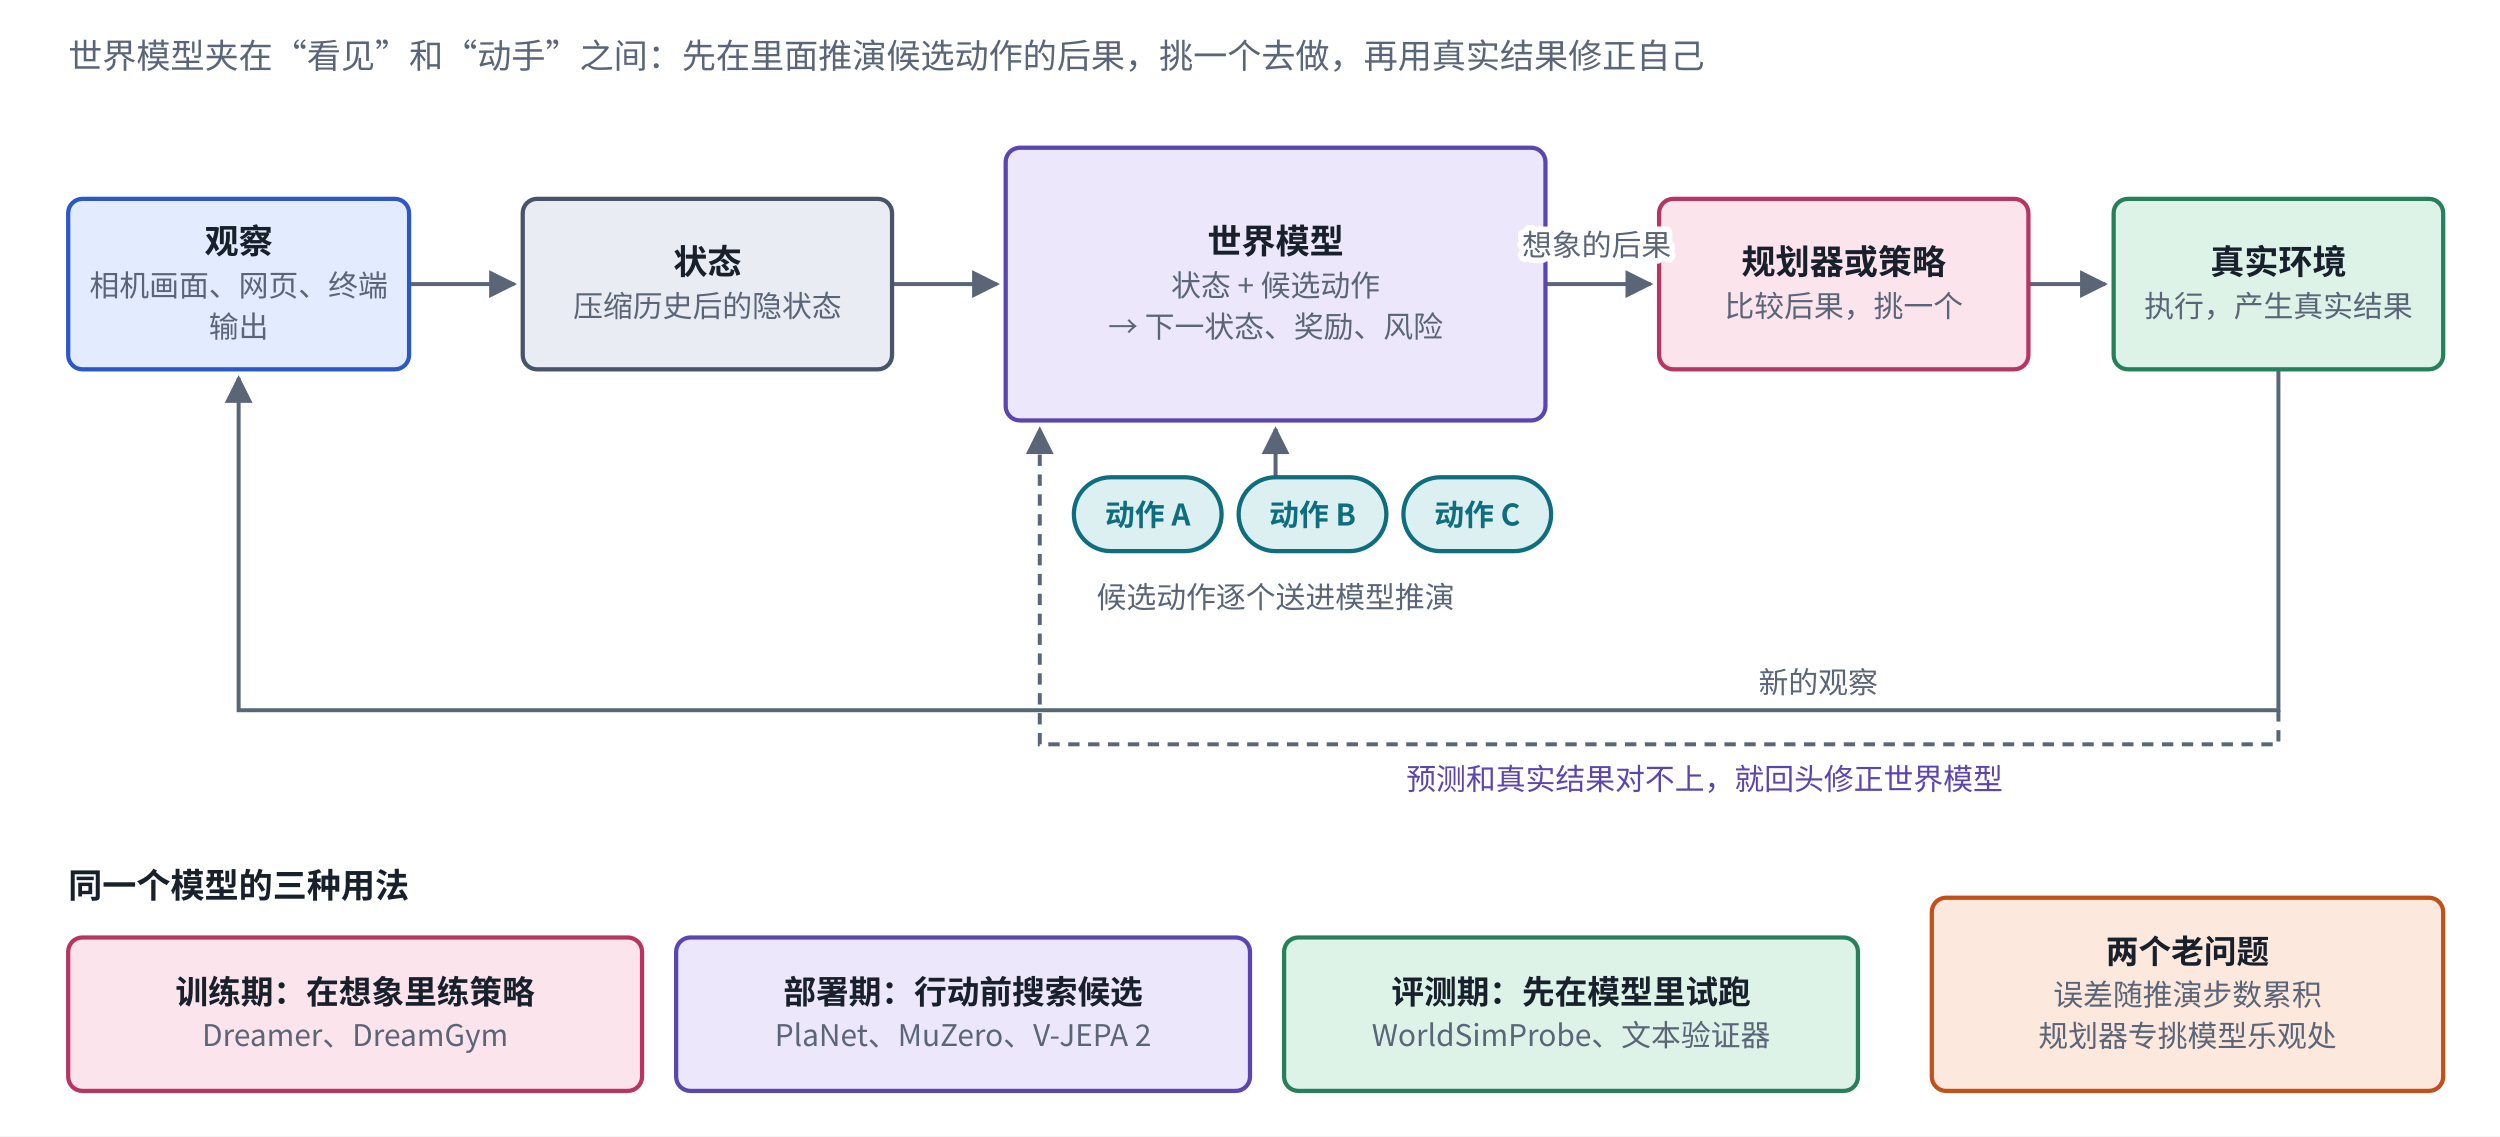
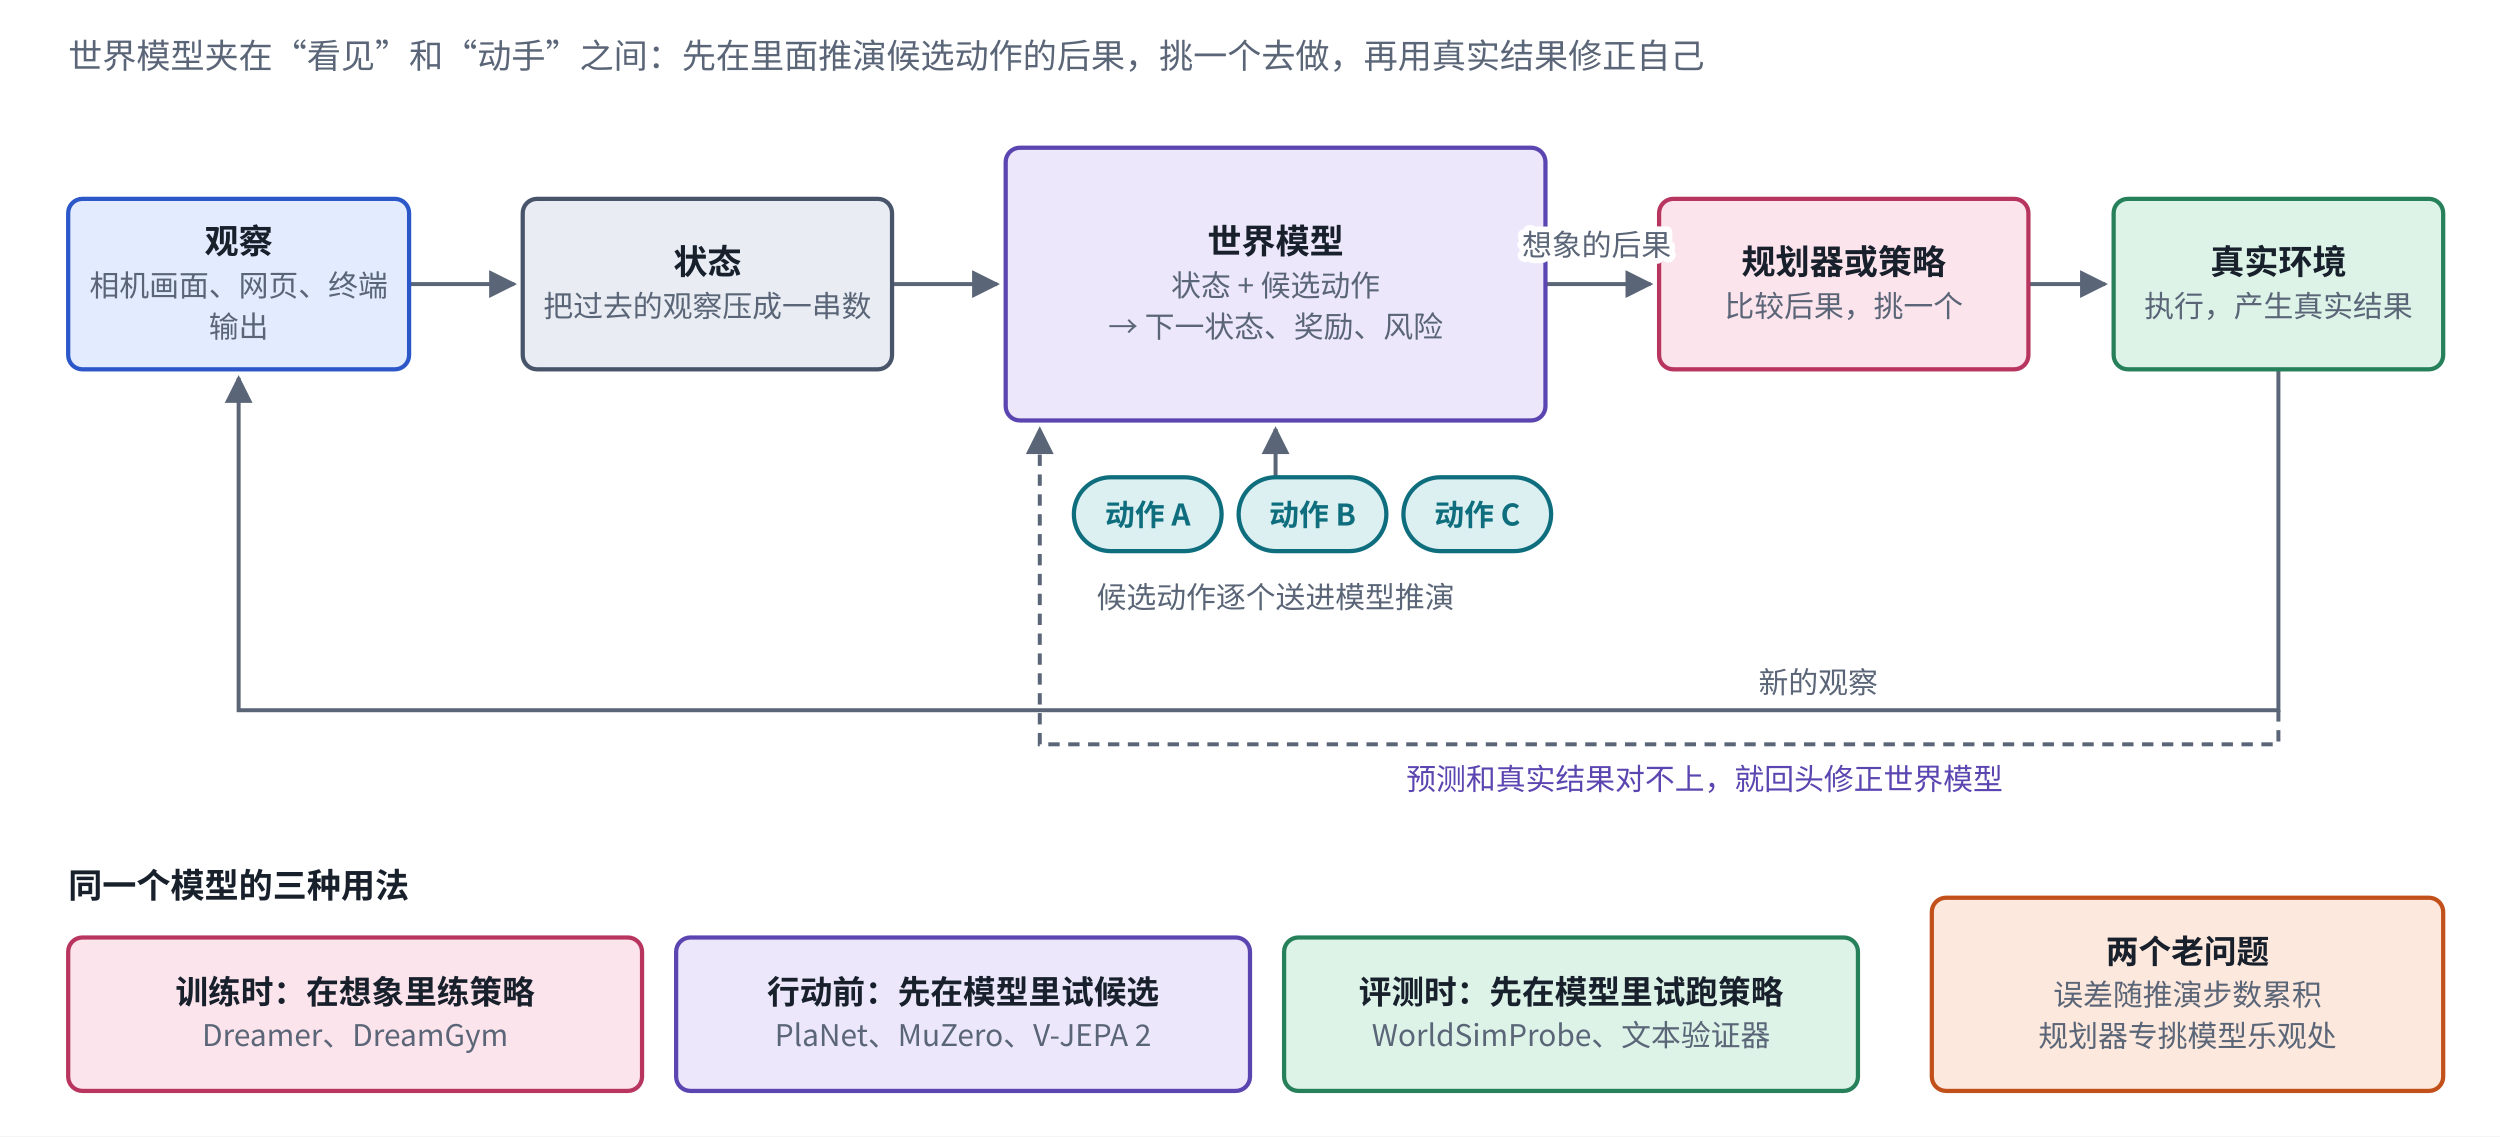
<svg xmlns="http://www.w3.org/2000/svg" viewBox="0 0 880 400" width="880" height="400" role="img" aria-label="世界模型在决策闭环里的位置">
  <defs>
    <marker id="ah-overviewloop" viewBox="0 0 10 10" refX="9" refY="5" markerWidth="7" markerHeight="7" orient="auto-start-reverse">
      <path d="M0,0 L10,5 L0,10 z" fill="#5A6577" />
    </marker>
  </defs>
  <rect x="0" y="0" width="880" height="400" fill="#ffffff" />
  <path d="M144,100 L181,100" fill="none" stroke="#5A6577" stroke-width="1.4" marker-end="url(#ah-overviewloop)" />
  <path d="M314,100 L351,100" fill="none" stroke="#5A6577" stroke-width="1.4" marker-end="url(#ah-overviewloop)" />
  <path d="M449,168 L449,151" fill="none" stroke="#5A6577" stroke-width="1.4" marker-end="url(#ah-overviewloop)" />
  <path d="M544,100 L581,100" fill="none" stroke="#5A6577" stroke-width="1.4" marker-end="url(#ah-overviewloop)" />
  <path d="M714,100 L741,100" fill="none" stroke="#5A6577" stroke-width="1.4" marker-end="url(#ah-overviewloop)" />
  <path d="M802,130 L802,250 L84,250 L84,133" fill="none" stroke="#5A6577" stroke-width="1.4" marker-end="url(#ah-overviewloop)" />
  <path d="M802,250 L802,262 L366,262 L366,151" fill="none" stroke="#5A6577" stroke-width="1.4" stroke-dasharray="4 3" marker-end="url(#ah-overviewloop)" />
  <rect x="24" y="70" width="120" height="60" rx="5" fill="#E3EBFF" stroke="#2B57C9" stroke-width="1.5" />
  <rect x="184" y="70" width="130" height="60" rx="5" fill="#E9EDF3" stroke="#47546A" stroke-width="1.5" />
  <rect x="354" y="52" width="190" height="96" rx="5" fill="#ECE7FB" stroke="#5B45B0" stroke-width="1.5" />
  <rect x="584" y="70" width="130" height="60" rx="5" fill="#FCE4EC" stroke="#B83560" stroke-width="1.5" />
  <rect x="744" y="70" width="116" height="60" rx="5" fill="#DDF3E8" stroke="#26805A" stroke-width="1.5" />
  <rect x="378" y="168" width="52" height="26" rx="13" fill="#DCEFF1" stroke="#0E6E7E" stroke-width="1.5" />
  <rect x="436" y="168" width="52" height="26" rx="13" fill="#DCEFF1" stroke="#0E6E7E" stroke-width="1.5" />
  <rect x="494" y="168" width="52" height="26" rx="13" fill="#DCEFF1" stroke="#0E6E7E" stroke-width="1.5" />
  <rect x="24" y="330" width="202" height="54" rx="5" fill="#FCE4EC" stroke="#B83560" stroke-width="1.5" />
  <rect x="238" y="330" width="202" height="54" rx="5" fill="#ECE7FB" stroke="#5B45B0" stroke-width="1.5" />
  <rect x="452" y="330" width="202" height="54" rx="5" fill="#DDF3E8" stroke="#26805A" stroke-width="1.5" />
  <rect x="680" y="316" width="180" height="68" rx="5" fill="#FDE8DD" stroke="#C2501A" stroke-width="1.5" />
  <text x="24" y="24" text-anchor="start" font-size="12" font-weight="500" fill="#5A6577" font-family="PingFang SC, Noto Sans CJK SC, Microsoft YaHei, sans-serif">世界模型夹在“看见”和“动手”之间：先在里面推演候选动作的后果，挑一个去做，再用真实结果修正自己</text>
  <text x="84" y="89.23" text-anchor="middle" font-size="12" font-weight="600" fill="#18202C" font-family="PingFang SC, Noto Sans CJK SC, Microsoft YaHei, sans-serif">观察</text>
  <text x="84" y="104.29" text-anchor="middle" font-size="10.5" font-weight="400" fill="#5A6577" font-family="PingFang SC, Noto Sans CJK SC, Microsoft YaHei, sans-serif">相机画面、网页、终端</text>
  <text x="84" y="118.78" text-anchor="middle" font-size="10.5" font-weight="400" fill="#5A6577" font-family="PingFang SC, Noto Sans CJK SC, Microsoft YaHei, sans-serif">输出</text>
  <text x="249" y="96.475" text-anchor="middle" font-size="12" font-weight="600" fill="#18202C" font-family="PingFang SC, Noto Sans CJK SC, Microsoft YaHei, sans-serif">状态</text>
-   <text x="249" y="111.535" text-anchor="middle" font-size="10.5" font-weight="400" fill="#5A6577" font-family="PingFang SC, Noto Sans CJK SC, Microsoft YaHei, sans-serif">压缩历史后的隐状态</text>
+   <text x="249" y="111.535" text-anchor="middle" font-size="10.5" font-weight="400" fill="#5A6577" font-family="PingFang SC, Noto Sans CJK SC, Microsoft YaHei, sans-serif">把过去的观察压成一串数</text>
  <text x="449" y="89.23" text-anchor="middle" font-size="12" font-weight="600" fill="#18202C" font-family="PingFang SC, Noto Sans CJK SC, Microsoft YaHei, sans-serif">世界模型</text>
  <text x="449" y="104.29" text-anchor="middle" font-size="10.5" font-weight="400" fill="#5A6577" font-family="PingFang SC, Noto Sans CJK SC, Microsoft YaHei, sans-serif">状态 + 候选动作</text>
  <text x="449" y="118.78" text-anchor="middle" font-size="10.5" font-weight="400" fill="#5A6577" font-family="PingFang SC, Noto Sans CJK SC, Microsoft YaHei, sans-serif">→ 下一状态、奖励、风险</text>
  <text x="649" y="96.475" text-anchor="middle" font-size="12" font-weight="600" fill="#18202C" font-family="PingFang SC, Noto Sans CJK SC, Microsoft YaHei, sans-serif">规划器或策略</text>
  <text x="649" y="111.535" text-anchor="middle" font-size="10.5" font-weight="400" fill="#5A6577" font-family="PingFang SC, Noto Sans CJK SC, Microsoft YaHei, sans-serif">比较后果，挑一个</text>
  <text x="802" y="96.475" text-anchor="middle" font-size="12" font-weight="600" fill="#18202C" font-family="PingFang SC, Noto Sans CJK SC, Microsoft YaHei, sans-serif">真实环境</text>
  <text x="802" y="111.535" text-anchor="middle" font-size="10.5" font-weight="400" fill="#5A6577" font-family="PingFang SC, Noto Sans CJK SC, Microsoft YaHei, sans-serif">执行，产生真实结果</text>
  <text x="404" y="185" text-anchor="middle" font-size="10.5" font-weight="600" fill="#0E6E7E" font-family="PingFang SC, Noto Sans CJK SC, Microsoft YaHei, sans-serif">动作 A</text>
  <text x="462" y="185" text-anchor="middle" font-size="10.5" font-weight="600" fill="#0E6E7E" font-family="PingFang SC, Noto Sans CJK SC, Microsoft YaHei, sans-serif">动作 B</text>
  <text x="520" y="185" text-anchor="middle" font-size="10.5" font-weight="600" fill="#0E6E7E" font-family="PingFang SC, Noto Sans CJK SC, Microsoft YaHei, sans-serif">动作 C</text>
  <text x="449" y="214" text-anchor="middle" font-size="10.5" font-weight="400" fill="#5A6577" font-family="PingFang SC, Noto Sans CJK SC, Microsoft YaHei, sans-serif">候选动作逐个送进模型推演</text>
  <text x="562" y="90" text-anchor="middle" font-size="10.5" font-weight="400" fill="#5A6577" font-family="PingFang SC, Noto Sans CJK SC, Microsoft YaHei, sans-serif" style="paint-order:stroke;stroke-width:4px;stroke-linejoin:round" stroke="#ffffff">想象的后果</text>
  <text x="640" y="244" text-anchor="middle" font-size="10.5" font-weight="400" fill="#5A6577" font-family="PingFang SC, Noto Sans CJK SC, Microsoft YaHei, sans-serif" style="paint-order:stroke;stroke-width:4px;stroke-linejoin:round" stroke="#ffffff">新的观察</text>
  <text x="600" y="278" text-anchor="middle" font-size="10.5" font-weight="400" fill="#5B45B0" font-family="PingFang SC, Noto Sans CJK SC, Microsoft YaHei, sans-serif">预测和真实结果对不上，就回头修正世界模型</text>
  <text x="24" y="316" text-anchor="start" font-size="12" font-weight="700" fill="#18202C" font-family="PingFang SC, Noto Sans CJK SC, Microsoft YaHei, sans-serif">同一个模型的三种用法</text>
-   <text x="125" y="353.32" text-anchor="middle" font-size="11.5" font-weight="600" fill="#18202C" font-family="PingFang SC, Noto Sans CJK SC, Microsoft YaHei, sans-serif">训练期：在想象里练策略</text>
+   <text x="125" y="353.32" text-anchor="middle" font-size="11.5" font-weight="600" fill="#18202C" font-family="PingFang SC, Noto Sans CJK SC, Microsoft YaHei, sans-serif">训练时：在想象里练策略</text>
  <text x="125" y="368.19" text-anchor="middle" font-size="10.5" font-weight="400" fill="#5A6577" font-family="PingFang SC, Noto Sans CJK SC, Microsoft YaHei, sans-serif">Dreamer、DreamGym</text>
-   <text x="339" y="353.32" text-anchor="middle" font-size="11.5" font-weight="600" fill="#18202C" font-family="PingFang SC, Noto Sans CJK SC, Microsoft YaHei, sans-serif">部署期：行动前搜索候选</text>
+   <text x="339" y="353.32" text-anchor="middle" font-size="11.5" font-weight="600" fill="#18202C" font-family="PingFang SC, Noto Sans CJK SC, Microsoft YaHei, sans-serif">行动前：先在模型里试候选</text>
  <text x="339" y="368.19" text-anchor="middle" font-size="10.5" font-weight="400" fill="#5A6577" font-family="PingFang SC, Noto Sans CJK SC, Microsoft YaHei, sans-serif">PlaNet、MuZero、V-JEPA 2</text>
-   <text x="553" y="353.32" text-anchor="middle" font-size="11.5" font-weight="600" fill="#18202C" font-family="PingFang SC, Noto Sans CJK SC, Microsoft YaHei, sans-serif">评测期：先在模型里试跑</text>
+   <text x="553" y="353.32" text-anchor="middle" font-size="11.5" font-weight="600" fill="#18202C" font-family="PingFang SC, Noto Sans CJK SC, Microsoft YaHei, sans-serif">评测时：先在模型里试跑策略</text>
  <text x="553" y="368.19" text-anchor="middle" font-size="10.5" font-weight="400" fill="#5A6577" font-family="PingFang SC, Noto Sans CJK SC, Microsoft YaHei, sans-serif">WorldSimProbe、文本验证器</text>
  <text x="770" y="339.075" text-anchor="middle" font-size="11.5" font-weight="600" fill="#18202C" font-family="PingFang SC, Noto Sans CJK SC, Microsoft YaHei, sans-serif">两个老问题</text>
  <text x="770" y="353.945" text-anchor="middle" font-size="10.5" font-weight="400" fill="#5A6577" font-family="PingFang SC, Noto Sans CJK SC, Microsoft YaHei, sans-serif">误差随推演步数累积</text>
  <text x="770" y="368.435" text-anchor="middle" font-size="10.5" font-weight="400" fill="#5A6577" font-family="PingFang SC, Noto Sans CJK SC, Microsoft YaHei, sans-serif">规划器专挑模型乐观处</text>
</svg>
